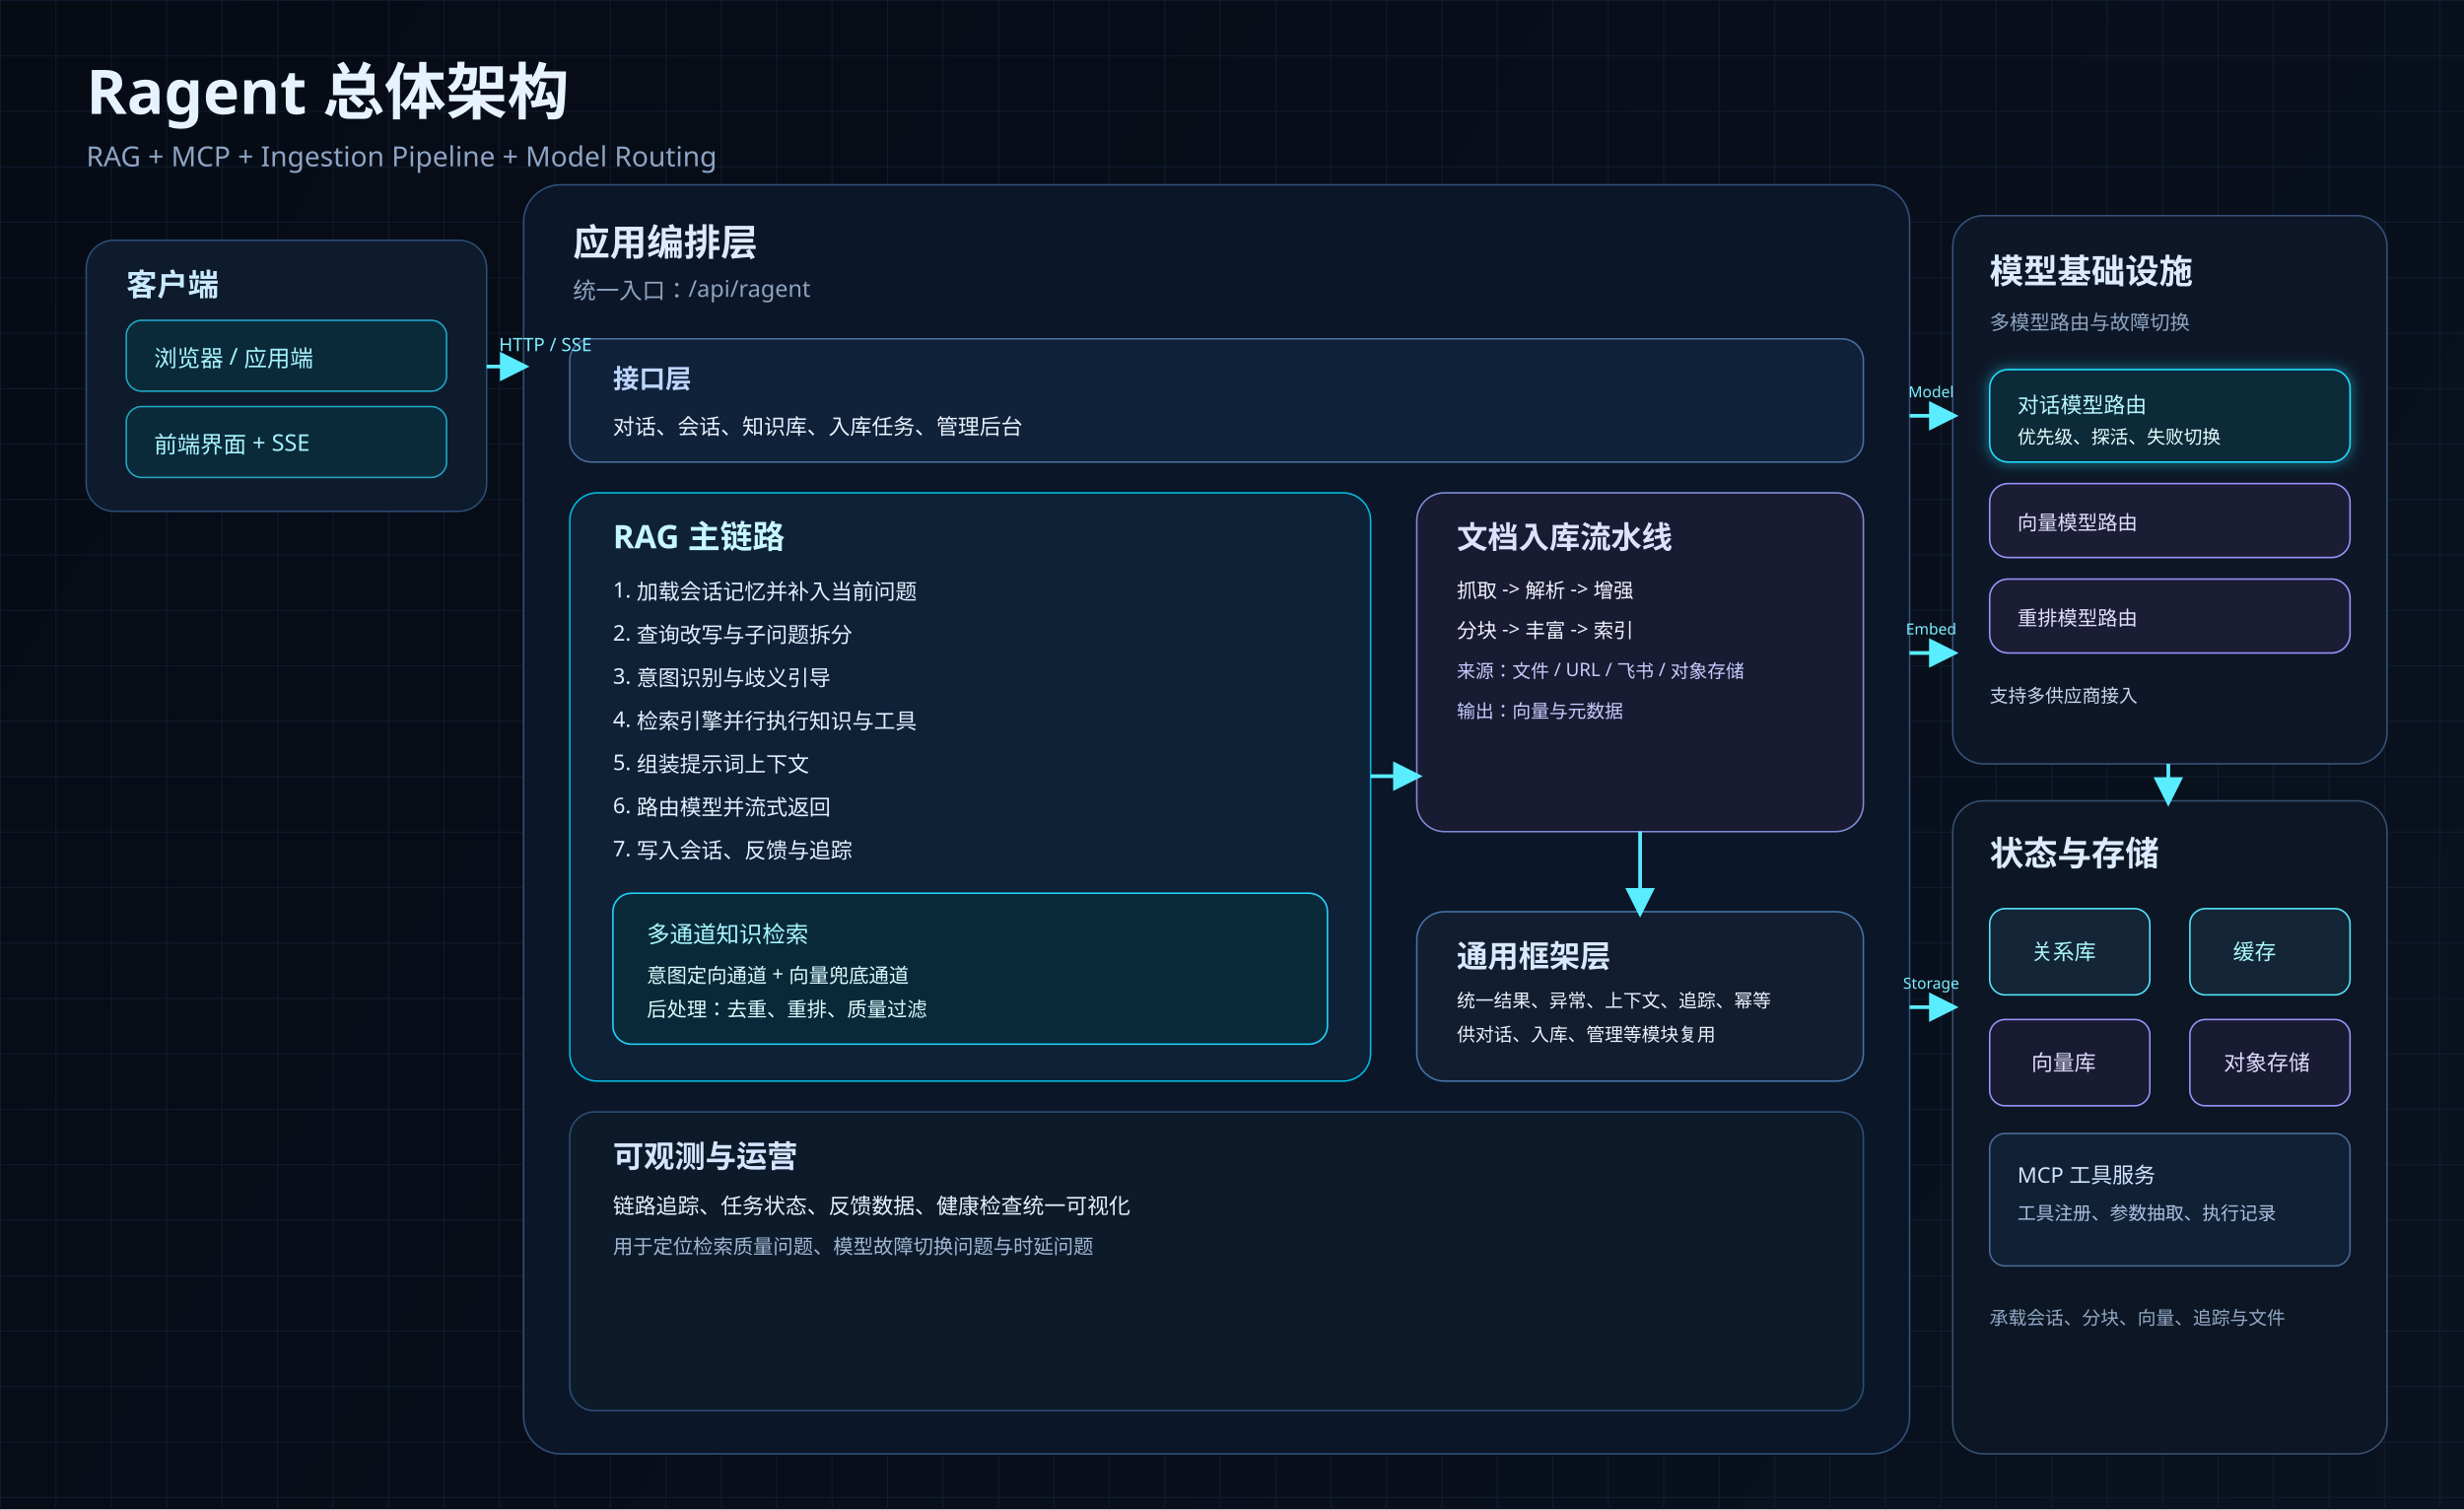
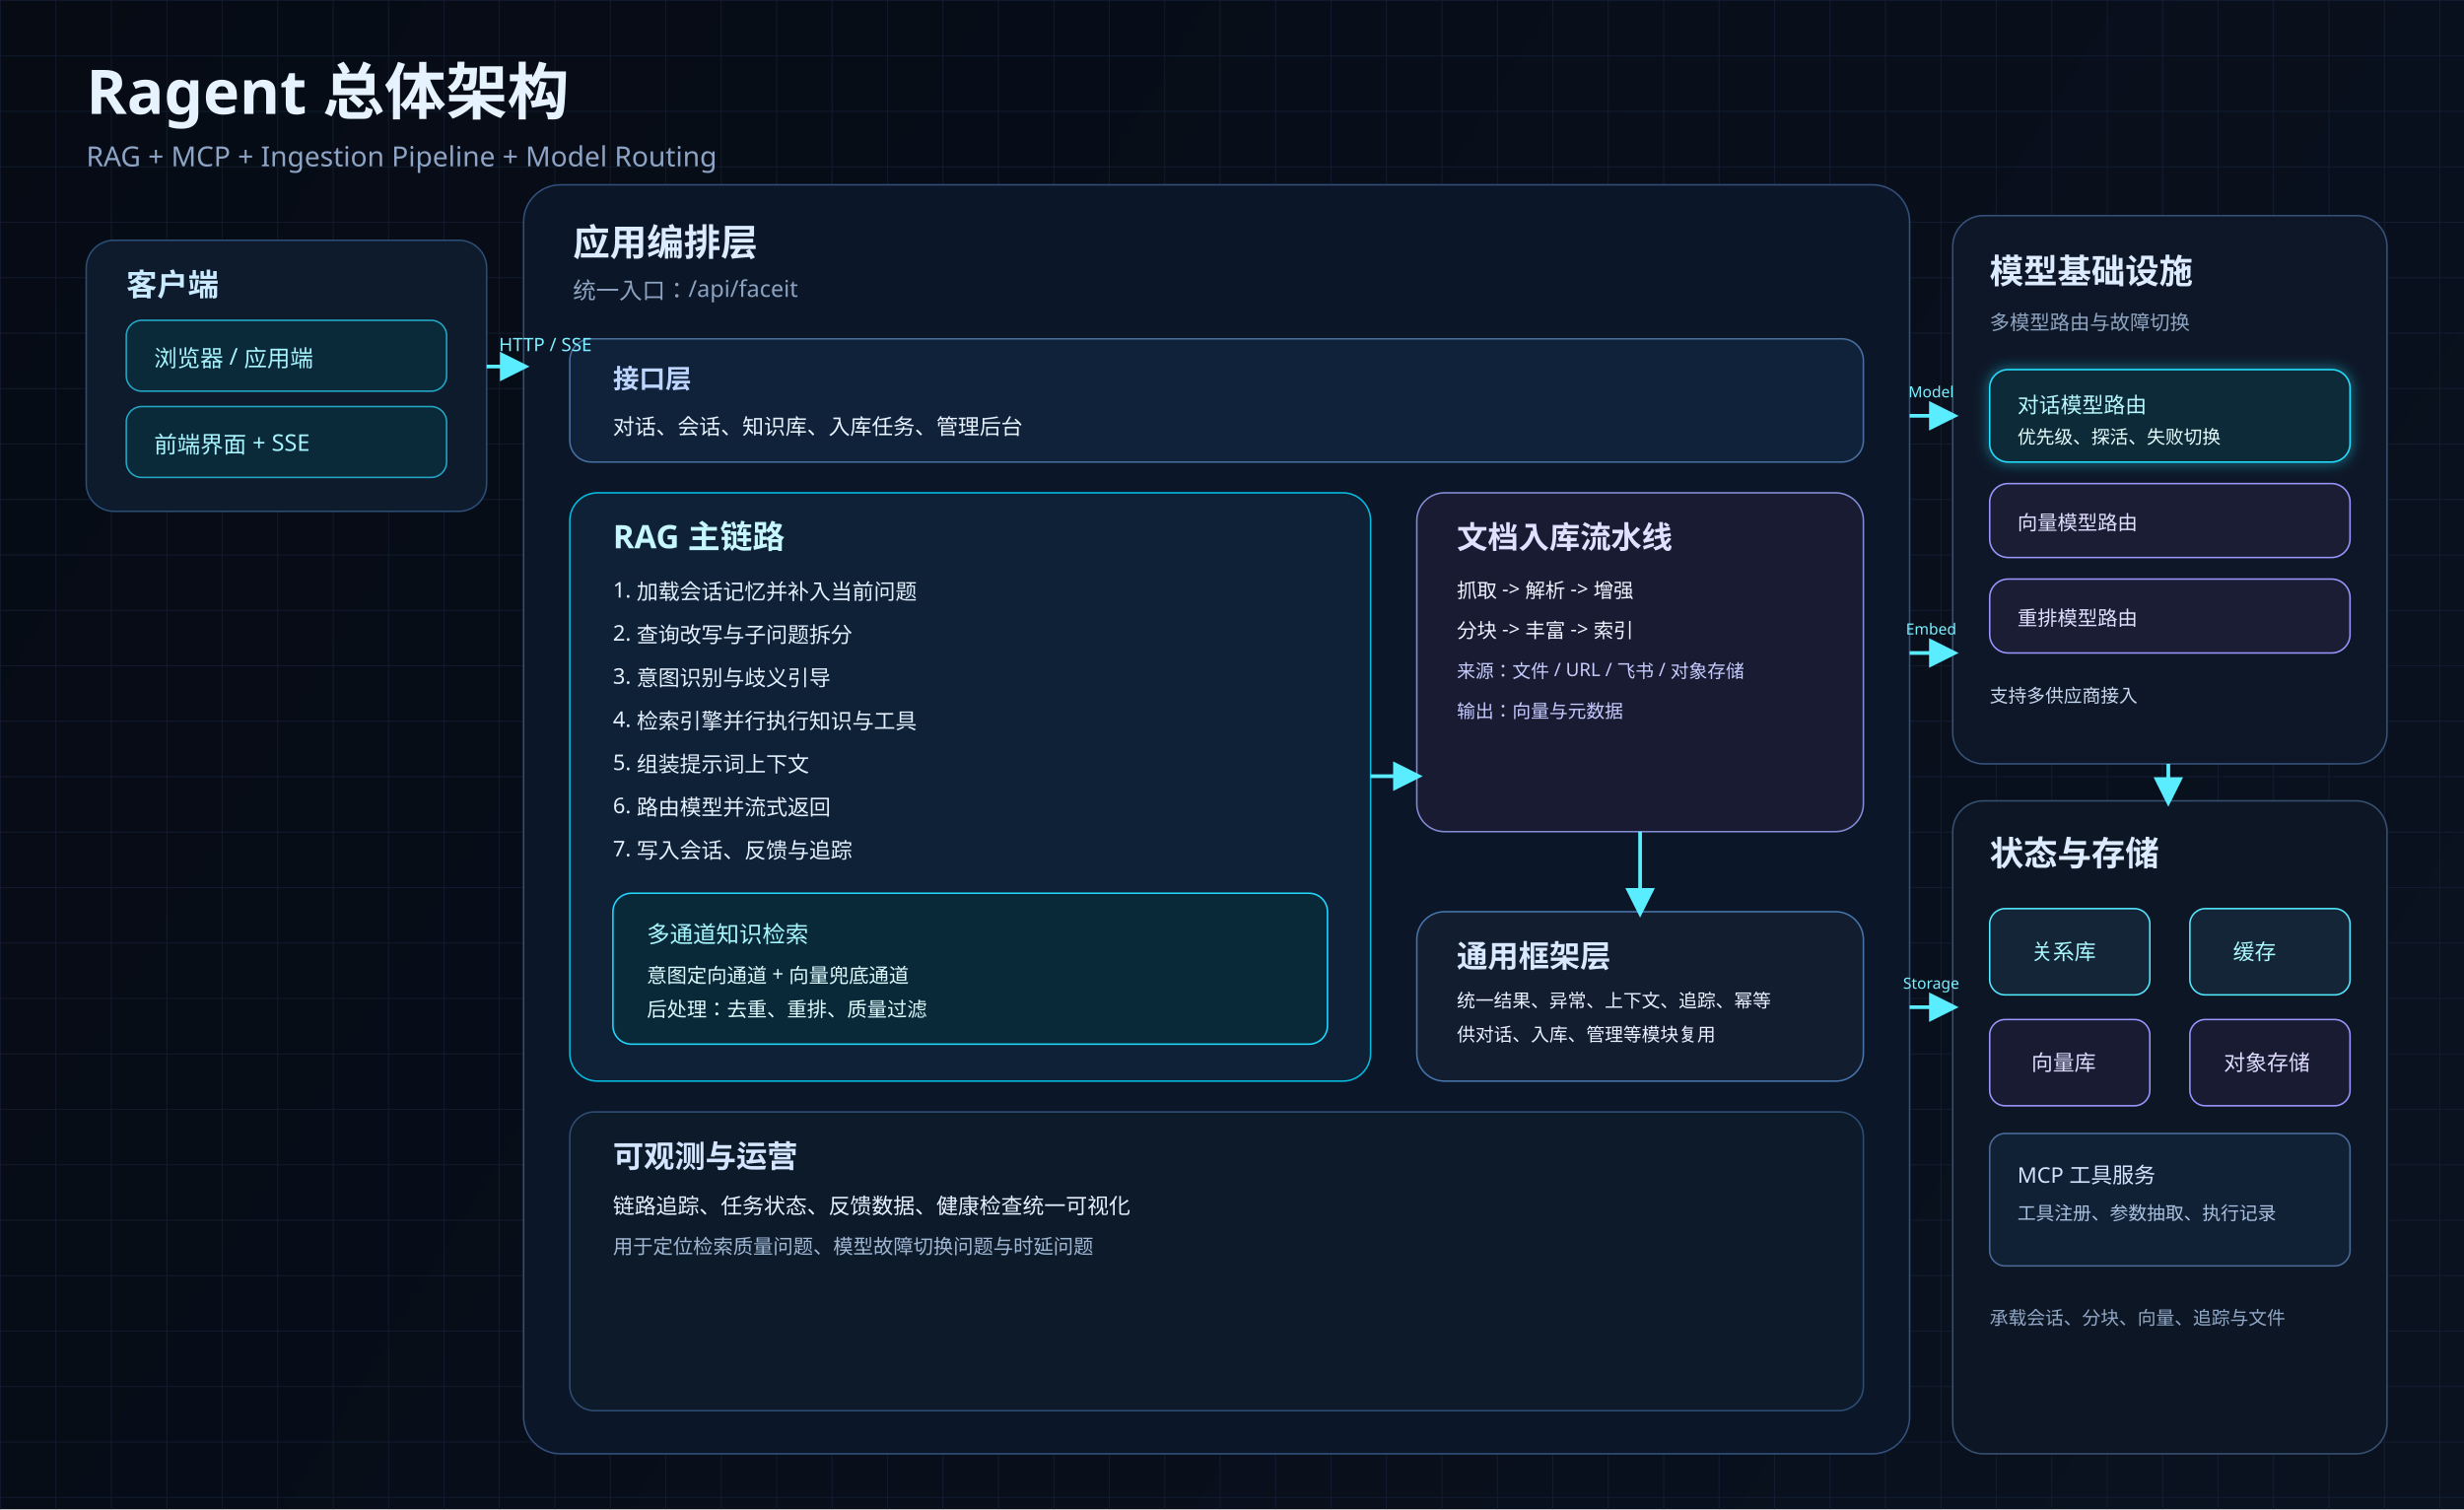
<svg xmlns="http://www.w3.org/2000/svg" width="1600" height="980" viewBox="0 0 1600 980" fill="none" role="img" aria-labelledby="title desc">
  <defs>
    <linearGradient id="bg" x1="0" y1="0" x2="1600" y2="980" gradientUnits="userSpaceOnUse">
      <stop stop-color="#060B14" />
      <stop offset="1" stop-color="#0A1220" />
    </linearGradient>
    <pattern id="grid" width="36" height="36" patternUnits="userSpaceOnUse">
      <path d="M36 0H0V36" stroke="#1A2740" stroke-width="1" />
    </pattern>
    <filter id="glow" x="-40%" y="-40%" width="180%" height="180%">
      <feGaussianBlur stdDeviation="4" result="blur" />
      <feMerge>
        <feMergeNode in="blur" />
        <feMergeNode in="SourceGraphic" />
      </feMerge>
    </filter>
    <marker id="arrow" viewBox="0 0 10 10" refX="8" refY="5" markerWidth="8" markerHeight="8" orient="auto-start-reverse">
      <path d="M0 0L10 5L0 10Z" fill="#59EDFF" />
    </marker>
  </defs>
  <rect width="1600" height="980" fill="url(#bg)" />
  <rect width="1600" height="980" fill="url(#grid)" opacity="0.65" />
  <text x="56" y="74" fill="#E6F3FF" font-family="PingFang SC, Microsoft YaHei, Source Han Sans CN, sans-serif" font-size="40" font-weight="700">Ragent 总体架构</text>
  <text x="56" y="108" fill="#8DA4C5" font-family="PingFang SC, Microsoft YaHei, Source Han Sans CN, sans-serif" font-size="18">RAG + MCP + Ingestion Pipeline + Model Routing</text>
  <g>
    <rect x="56" y="156" width="260" height="176" rx="18" fill="#0D1B2D" stroke="#2B4E77" />
    <text x="82" y="192" fill="#CAEAFF" font-family="PingFang SC, Microsoft YaHei, Source Han Sans CN, sans-serif" font-size="20" font-weight="700">客户端</text>
    <rect x="82" y="208" width="208" height="46" rx="10" fill="#0A2A3A" stroke="#22A7C5" />
    <text x="100" y="238" fill="#A8F5FF" font-family="PingFang SC, Microsoft YaHei, Source Han Sans CN, sans-serif" font-size="15">浏览器 / 应用端</text>
    <rect x="82" y="264" width="208" height="46" rx="10" fill="#0A2A3A" stroke="#22A7C5" />
    <text x="100" y="294" fill="#A8F5FF" font-family="PingFang SC, Microsoft YaHei, Source Han Sans CN, sans-serif" font-size="15">前端界面 + SSE</text>
  </g>
  <g>
    <rect x="340" y="120" width="900" height="824" rx="24" fill="#0B1628" stroke="#32507B" />
    <text x="372" y="166" fill="#DCEBFF" font-family="PingFang SC, Microsoft YaHei, Source Han Sans CN, sans-serif" font-size="24" font-weight="700">应用编排层</text>
-     <text x="372" y="194" fill="#8DA3BF" font-family="PingFang SC, Microsoft YaHei, Source Han Sans CN, sans-serif" font-size="15">统一入口：/api/ragent</text>
+     <text x="372" y="194" fill="#8DA3BF" font-family="PingFang SC, Microsoft YaHei, Source Han Sans CN, sans-serif" font-size="15">统一入口：/api/faceit</text>
    <rect x="370" y="220" width="840" height="80" rx="14" fill="#10223A" stroke="#496FA0" />
    <text x="398" y="252" fill="#BED6FF" font-family="PingFang SC, Microsoft YaHei, Source Han Sans CN, sans-serif" font-size="17" font-weight="600">接口层</text>
    <text x="398" y="282" fill="#E8F2FF" font-family="PingFang SC, Microsoft YaHei, Source Han Sans CN, sans-serif" font-size="14">对话、会话、知识库、入库任务、管理后台</text>
    <rect x="370" y="320" width="520" height="382" rx="18" fill="#0E2137" stroke="#00D8FF" stroke-opacity="0.85" />
    <text x="398" y="356" fill="#C6F7FF" font-family="PingFang SC, Microsoft YaHei, Source Han Sans CN, sans-serif" font-size="21" font-weight="700">RAG 主链路</text>
    <text x="398" y="388" fill="#E4F0FF" font-family="PingFang SC, Microsoft YaHei, Source Han Sans CN, sans-serif" font-size="14">1. 加载会话记忆并补入当前问题</text>
    <text x="398" y="416" fill="#E4F0FF" font-family="PingFang SC, Microsoft YaHei, Source Han Sans CN, sans-serif" font-size="14">2. 查询改写与子问题拆分</text>
    <text x="398" y="444" fill="#E4F0FF" font-family="PingFang SC, Microsoft YaHei, Source Han Sans CN, sans-serif" font-size="14">3. 意图识别与歧义引导</text>
    <text x="398" y="472" fill="#E4F0FF" font-family="PingFang SC, Microsoft YaHei, Source Han Sans CN, sans-serif" font-size="14">4. 检索引擎并行执行知识与工具</text>
    <text x="398" y="500" fill="#E4F0FF" font-family="PingFang SC, Microsoft YaHei, Source Han Sans CN, sans-serif" font-size="14">5. 组装提示词上下文</text>
    <text x="398" y="528" fill="#E4F0FF" font-family="PingFang SC, Microsoft YaHei, Source Han Sans CN, sans-serif" font-size="14">6. 路由模型并流式返回</text>
    <text x="398" y="556" fill="#E4F0FF" font-family="PingFang SC, Microsoft YaHei, Source Han Sans CN, sans-serif" font-size="14">7. 写入会话、反馈与追踪</text>
    <rect x="398" y="580" width="464" height="98" rx="12" fill="#092939" stroke="#21D8FF" />
    <text x="420" y="612" fill="#A8F7FF" font-family="PingFang SC, Microsoft YaHei, Source Han Sans CN, sans-serif" font-size="15">多通道知识检索</text>
    <text x="420" y="638" fill="#DFFBFF" font-family="PingFang SC, Microsoft YaHei, Source Han Sans CN, sans-serif" font-size="13">意图定向通道 + 向量兜底通道</text>
    <text x="420" y="660" fill="#DFFBFF" font-family="PingFang SC, Microsoft YaHei, Source Han Sans CN, sans-serif" font-size="13">后处理：去重、重排、质量过滤</text>
    <rect x="920" y="320" width="290" height="220" rx="18" fill="#181B31" stroke="#9EA9FF" stroke-opacity="0.8" />
    <text x="946" y="356" fill="#DEE1FF" font-family="PingFang SC, Microsoft YaHei, Source Han Sans CN, sans-serif" font-size="20" font-weight="700">文档入库流水线</text>
    <text x="946" y="388" fill="#F0F2FF" font-family="PingFang SC, Microsoft YaHei, Source Han Sans CN, sans-serif" font-size="13">抓取 -&gt; 解析 -&gt; 增强</text>
    <text x="946" y="414" fill="#F0F2FF" font-family="PingFang SC, Microsoft YaHei, Source Han Sans CN, sans-serif" font-size="13">分块 -&gt; 丰富 -&gt; 索引</text>
    <text x="946" y="440" fill="#C7CCFF" font-family="PingFang SC, Microsoft YaHei, Source Han Sans CN, sans-serif" font-size="12">来源：文件 / URL / 飞书 / 对象存储</text>
    <text x="946" y="466" fill="#C7CCFF" font-family="PingFang SC, Microsoft YaHei, Source Han Sans CN, sans-serif" font-size="12">输出：向量与元数据</text>
    <rect x="920" y="592" width="290" height="110" rx="18" fill="#121D30" stroke="#4673A8" />
    <text x="946" y="628" fill="#D8E9FF" font-family="PingFang SC, Microsoft YaHei, Source Han Sans CN, sans-serif" font-size="20" font-weight="700">通用框架层</text>
    <text x="946" y="654" fill="#EAF2FF" font-family="PingFang SC, Microsoft YaHei, Source Han Sans CN, sans-serif" font-size="12">统一结果、异常、上下文、追踪、幂等</text>
    <text x="946" y="676" fill="#EAF2FF" font-family="PingFang SC, Microsoft YaHei, Source Han Sans CN, sans-serif" font-size="12">供对话、入库、管理等模块复用</text>
    <rect x="370" y="722" width="840" height="194" rx="16" fill="#0C1A2A" stroke="#2E4D73" />
    <text x="398" y="758" fill="#D4E5FF" font-family="PingFang SC, Microsoft YaHei, Source Han Sans CN, sans-serif" font-size="20" font-weight="700">可观测与运营</text>
    <text x="398" y="788" fill="#E7F0FF" font-family="PingFang SC, Microsoft YaHei, Source Han Sans CN, sans-serif" font-size="14">链路追踪、任务状态、反馈数据、健康检查统一可视化</text>
    <text x="398" y="814" fill="#A0B7D4" font-family="PingFang SC, Microsoft YaHei, Source Han Sans CN, sans-serif" font-size="13">用于定位检索质量问题、模型故障切换问题与时延问题</text>
  </g>
  <g>
    <rect x="1268" y="140" width="282" height="356" rx="20" fill="#0E1727" stroke="#365179" />
    <text x="1292" y="184" fill="#DCEBFF" font-family="PingFang SC, Microsoft YaHei, Source Han Sans CN, sans-serif" font-size="22" font-weight="700">模型基础设施</text>
    <text x="1292" y="214" fill="#8EA4C0" font-family="PingFang SC, Microsoft YaHei, Source Han Sans CN, sans-serif" font-size="13">多模型路由与故障切换</text>
    <rect x="1292" y="240" width="234" height="60" rx="12" fill="#0E2A37" stroke="#24DEFF" filter="url(#glow)">
      <animate attributeName="stroke-opacity" values="1;0.35;1" dur="2.8s" repeatCount="indefinite" />
    </rect>
    <text x="1310" y="268" fill="#B7F7FF" font-family="PingFang SC, Microsoft YaHei, Source Han Sans CN, sans-serif" font-size="14">对话模型路由</text>
    <text x="1310" y="288" fill="#E6FDFF" font-family="PingFang SC, Microsoft YaHei, Source Han Sans CN, sans-serif" font-size="12">优先级、探活、失败切换</text>
    <rect x="1292" y="314" width="234" height="48" rx="12" fill="#1A1D33" stroke="#9B96FF" />
    <text x="1310" y="344" fill="#E1DEFF" font-family="PingFang SC, Microsoft YaHei, Source Han Sans CN, sans-serif" font-size="13">向量模型路由</text>
    <rect x="1292" y="376" width="234" height="48" rx="12" fill="#1A1D33" stroke="#9B96FF" />
    <text x="1310" y="406" fill="#E1DEFF" font-family="PingFang SC, Microsoft YaHei, Source Han Sans CN, sans-serif" font-size="13">重排模型路由</text>
    <text x="1292" y="456" fill="#C6D6EE" font-family="PingFang SC, Microsoft YaHei, Source Han Sans CN, sans-serif" font-size="12">支持多供应商接入</text>
  </g>
  <g>
    <rect x="1268" y="520" width="282" height="424" rx="20" fill="#0D1624" stroke="#36506F" />
    <text x="1292" y="562" fill="#DCEBFF" font-family="PingFang SC, Microsoft YaHei, Source Han Sans CN, sans-serif" font-size="22" font-weight="700">状态与存储</text>
    <rect x="1292" y="590" width="104" height="56" rx="10" fill="#132536" stroke="#54E8FF" />
    <text x="1319" y="623" fill="#ABF8FF" font-family="PingFang SC, Microsoft YaHei, Source Han Sans CN, sans-serif" font-size="14">关系库</text>
    <rect x="1422" y="590" width="104" height="56" rx="10" fill="#132536" stroke="#54E8FF" />
    <text x="1450" y="623" fill="#ABF8FF" font-family="PingFang SC, Microsoft YaHei, Source Han Sans CN, sans-serif" font-size="14">缓存</text>
    <rect x="1292" y="662" width="104" height="56" rx="10" fill="#181B31" stroke="#9B96FF" />
    <text x="1319" y="695" fill="#DFDBFF" font-family="PingFang SC, Microsoft YaHei, Source Han Sans CN, sans-serif" font-size="14">向量库</text>
    <rect x="1422" y="662" width="104" height="56" rx="10" fill="#181B31" stroke="#9B96FF" />
    <text x="1444" y="695" fill="#DFDBFF" font-family="PingFang SC, Microsoft YaHei, Source Han Sans CN, sans-serif" font-size="14">对象存储</text>
    <rect x="1292" y="736" width="234" height="86" rx="10" fill="#102136" stroke="#4A6B98" />
    <text x="1310" y="768" fill="#D3E4FF" font-family="PingFang SC, Microsoft YaHei, Source Han Sans CN, sans-serif" font-size="14">MCP 工具服务</text>
    <text x="1310" y="792" fill="#A9C0DE" font-family="PingFang SC, Microsoft YaHei, Source Han Sans CN, sans-serif" font-size="12">工具注册、参数抽取、执行记录</text>
    <text x="1292" y="860" fill="#91A8C6" font-family="PingFang SC, Microsoft YaHei, Source Han Sans CN, sans-serif" font-size="12">承载会话、分块、向量、追踪与文件</text>
  </g>
  <g stroke="#59EDFF" stroke-width="2.4" fill="none" marker-end="url(#arrow)">
    <path d="M316 238C328 238 334 238 340 238" />
    <path d="M1240 270C1252 270 1258 270 1268 270" />
    <path d="M1240 424C1252 424 1258 424 1268 424" />
    <path d="M1240 654C1252 654 1258 654 1268 654" />
    <path d="M890 504C902 504 910 504 920 504" />
    <path d="M1065 540C1065 558 1065 575 1065 592" />
    <path d="M1408 496C1408 506 1408 512 1408 520" />
  </g>
  <text x="324" y="228" fill="#7DF0FF" font-family="PingFang SC, Microsoft YaHei, Source Han Sans CN, sans-serif" font-size="12">HTTP / SSE</text>
  <text x="1254" y="258" text-anchor="middle" fill="#7DF0FF" font-family="PingFang SC, Microsoft YaHei, Source Han Sans CN, sans-serif" font-size="10">Model</text>
  <text x="1254" y="412" text-anchor="middle" fill="#7DF0FF" font-family="PingFang SC, Microsoft YaHei, Source Han Sans CN, sans-serif" font-size="10">Embed</text>
  <text x="1254" y="642" text-anchor="middle" fill="#7DF0FF" font-family="PingFang SC, Microsoft YaHei, Source Han Sans CN, sans-serif" font-size="10">Storage</text>
</svg>
